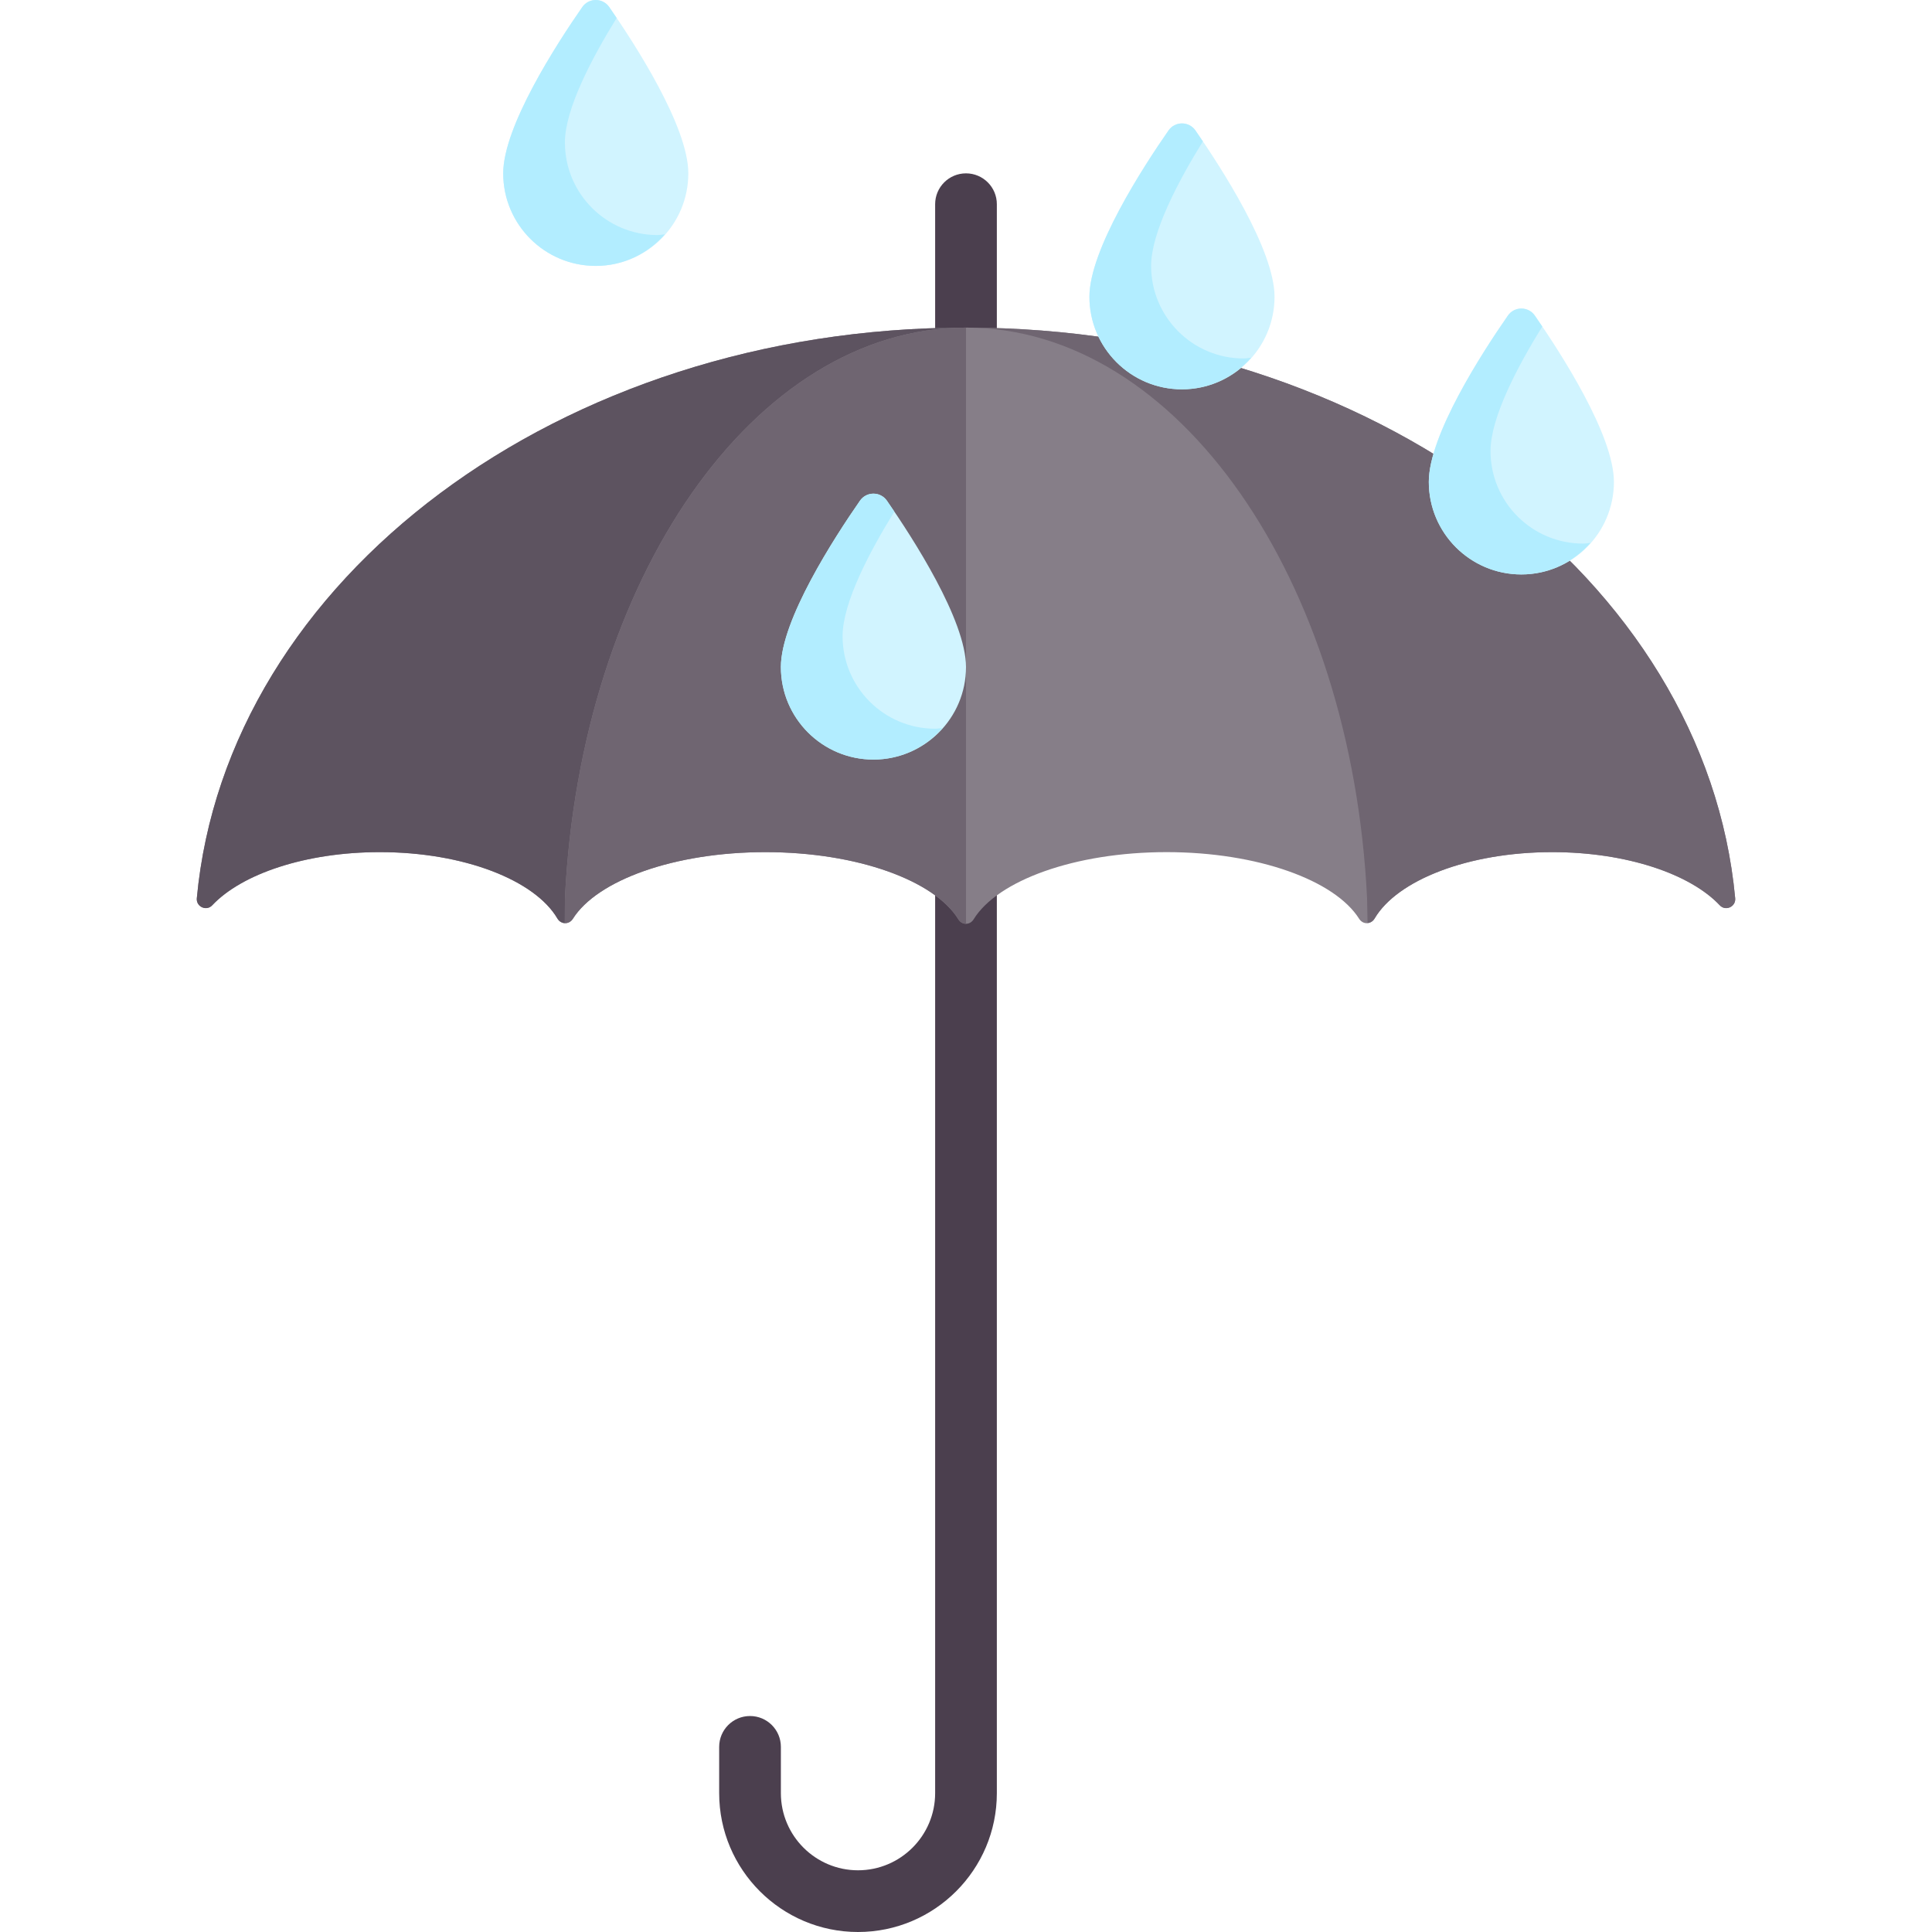
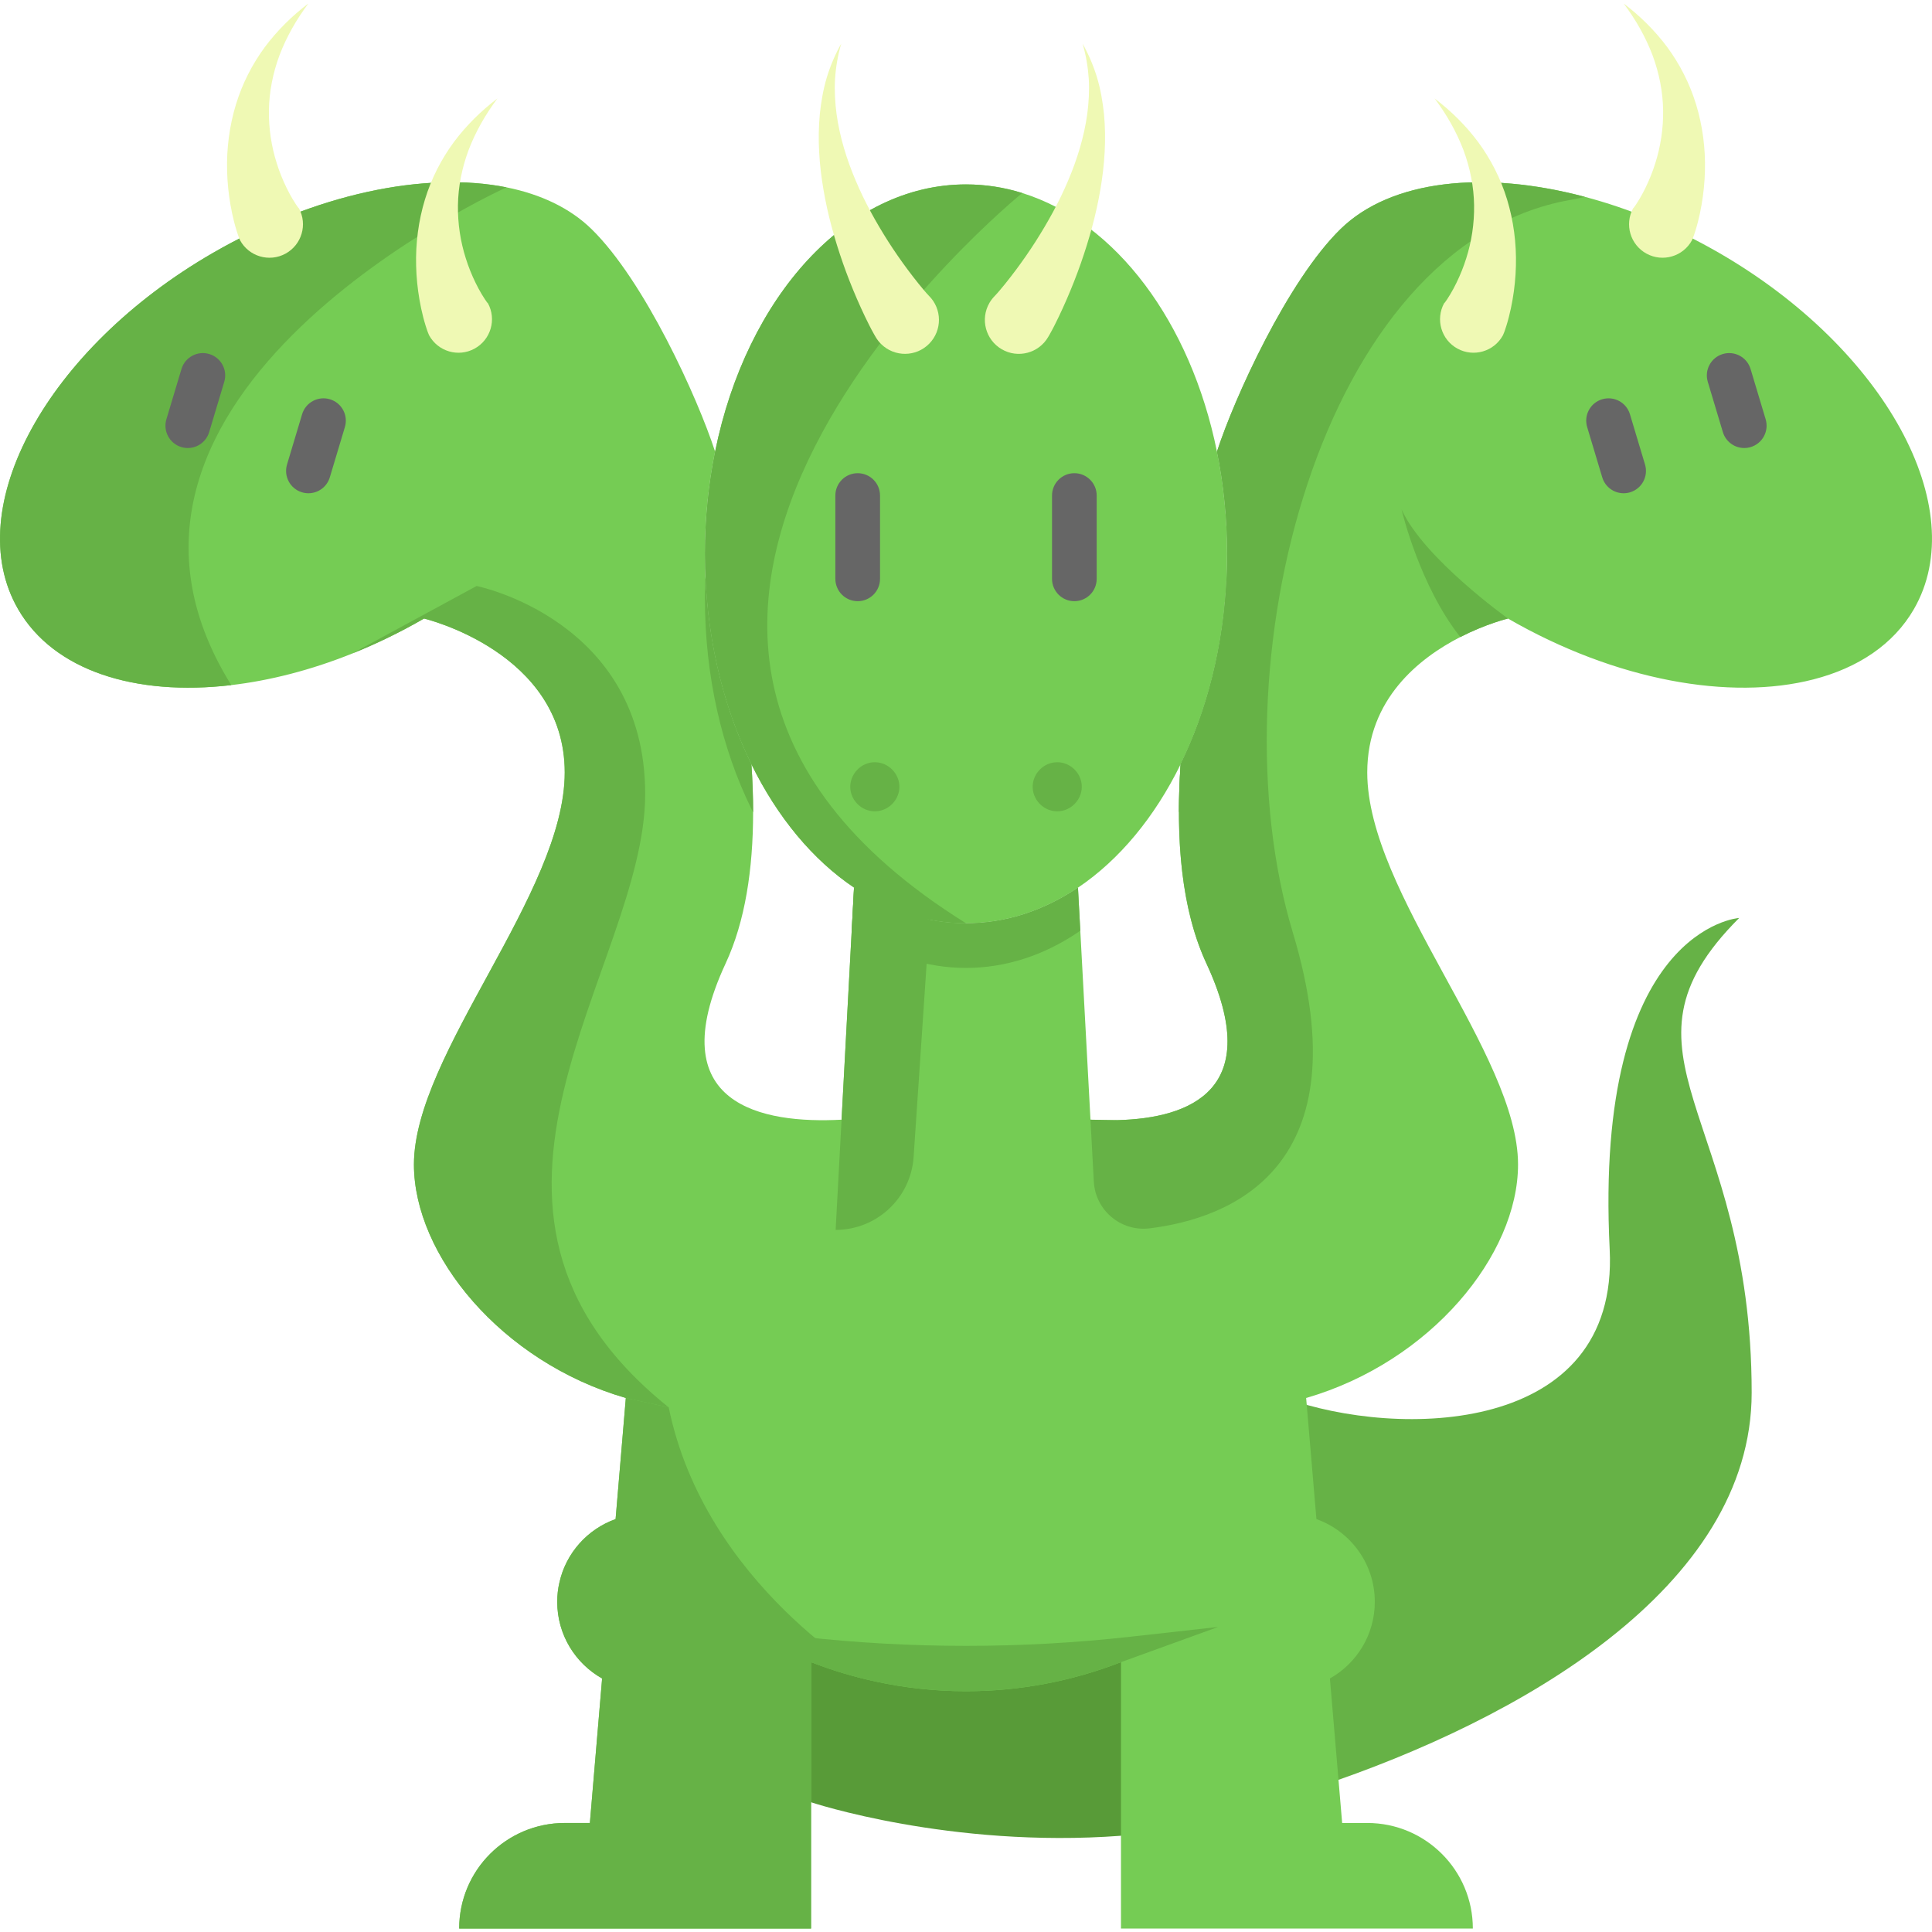
- <svg xmlns="http://www.w3.org/2000/svg" version="1.1" id="Capa_1" x="0px" y="0px" viewBox="0 0 512 512" style="enable-background:new 0 0 512 512;" xml:space="preserve">
-   <path style="fill:#4B3F4E;" d="M227.382,512c-20.289,0-36.794-16.505-36.794-36.794V462.94c0-4.519,3.661-8.176,8.176-8.176  s8.176,3.657,8.176,8.176v12.265c0,11.275,9.171,20.441,20.441,20.441c11.271,0,20.441-9.167,20.441-20.441V54.117  c0-4.519,3.661-8.176,8.176-8.176c4.515,0,8.176,3.657,8.176,8.176v421.089C264.176,495.495,247.672,512,227.382,512z" />
-   <path style="fill:#867E88;" d="M459.843,238.059c0.207,2.229-2.539,3.496-4.073,1.865c-7.839-8.332-24.781-14.101-44.417-14.101  c-22.275,0-41.082,7.422-47.068,17.591c-0.958,1.627-3.096,1.666-4.103,0.069c-6.437-10.203-26.849-17.659-51.034-17.659  c-24.302,0-44.794,7.528-51.127,17.807c-0.972,1.578-3.069,1.578-4.041,0c-6.332-10.279-26.825-17.807-51.127-17.807  c-24.185,0-44.597,7.456-51.034,17.659c-1.008,1.597-3.145,1.559-4.103-0.069c-5.986-10.168-24.794-17.591-47.068-17.591  c-19.636,0-36.578,5.768-44.417,14.101c-1.534,1.631-4.28,0.364-4.073-1.865C60.014,153.485,148.276,86.822,256,86.822  S451.986,153.485,459.843,238.059z" />
-   <path style="fill:#6F6571;" d="M256,86.822c56.17,0,102.192,66.663,106.288,151.235c0.023,0.483,0.075,3.009,0.132,6.551  c0.72-0.068,1.421-0.443,1.864-1.195c5.987-10.168,24.794-17.591,47.069-17.591c19.636,0,36.578,5.768,44.417,14.1  c1.534,1.631,4.28,0.364,4.073-1.865C451.986,153.485,363.724,86.822,256,86.822z" />
-   <path style="fill:#5D5360;" d="M52.157,238.057c-0.207,2.229,2.539,3.496,4.073,1.865c7.839-8.332,24.78-14.1,44.417-14.1  c22.275,0,41.082,7.422,47.069,17.591c0.464,0.788,1.207,1.186,1.962,1.223c0.008-3.786,0.019-6.267,0.034-6.579  C153.808,153.485,199.83,86.822,256,86.822C148.276,86.822,60.014,153.485,52.157,238.057z" />
-   <path style="fill:#6F6571;" d="M149.712,238.057c-0.015,0.312-0.026,2.792-0.034,6.579c0.804,0.04,1.621-0.331,2.141-1.155  c6.437-10.203,26.849-17.659,51.034-17.659c24.302,0,44.794,7.528,51.126,17.807c0.486,0.788,1.253,1.183,2.021,1.183V86.822  C199.83,86.822,153.808,153.485,149.712,238.057z" />
-   <path style="fill:#D1F4FF;" d="M182.412,45.941c0,13.547-10.982,24.529-24.529,24.529c-13.547,0-24.529-10.982-24.529-24.529  c0-12.42,14.15-34.274,20.956-44.067c1.736-2.498,5.411-2.498,7.147,0C168.262,11.666,182.412,33.52,182.412,45.941z" />
-   <path style="fill:#B2EDFF;" d="M174.235,62.293c-13.547,0-24.529-10.982-24.529-24.529c0-8.826,7.138-22.361,13.716-33.001  c-0.681-1.008-1.38-2.046-1.966-2.889c-1.736-2.498-5.411-2.498-7.147,0c-6.806,9.793-20.956,31.646-20.956,44.067  c0,13.547,10.982,24.529,24.529,24.529c7.329,0,13.833-3.279,18.328-8.376C175.547,62.147,174.912,62.293,174.235,62.293z" />
-   <path style="fill:#D1F4FF;" d="M337.765,78.646c0,13.547-10.982,24.529-24.529,24.529s-24.529-10.982-24.529-24.529  c0-12.42,14.15-34.274,20.956-44.067c1.736-2.498,5.411-2.498,7.147,0C323.615,44.373,337.765,66.225,337.765,78.646z" />
-   <path style="fill:#B2EDFF;" d="M329.588,94.998c-13.547,0-24.529-10.982-24.529-24.529c0-8.826,7.138-22.361,13.716-33.001  c-0.681-1.008-1.38-2.046-1.966-2.889c-1.736-2.498-5.411-2.498-7.147,0c-6.806,9.793-20.956,31.646-20.956,44.067  c0,13.547,10.982,24.529,24.529,24.529c7.329,0,13.833-3.279,18.328-8.376C330.9,94.853,330.265,94.998,329.588,94.998z" />
-   <path style="fill:#D1F4FF;" d="M427.706,127.704c0,13.547-10.982,24.529-24.529,24.529s-24.529-10.982-24.529-24.529  c0-12.42,14.15-34.274,20.956-44.067c1.736-2.498,5.411-2.498,7.147,0C413.556,93.431,427.706,115.285,427.706,127.704z" />
-   <path style="fill:#B2EDFF;" d="M419.53,144.057c-13.547,0-24.529-10.982-24.529-24.529c0-8.826,7.138-22.361,13.716-33.001  c-0.681-1.008-1.38-2.046-1.966-2.889c-1.736-2.498-5.411-2.498-7.147,0c-6.806,9.793-20.956,31.646-20.956,44.067  c0,13.547,10.982,24.529,24.529,24.529c7.329,0,13.833-3.279,18.328-8.376C420.842,143.912,420.206,144.057,419.53,144.057z" />
-   <path style="fill:#D1F4FF;" d="M256,176.764c0,13.547-10.982,24.529-24.529,24.529s-24.529-10.982-24.529-24.529  c0-12.42,14.15-34.274,20.956-44.067c1.736-2.498,5.411-2.498,7.147,0C241.85,142.49,256,164.343,256,176.764z" />
-   <path style="fill:#B2EDFF;" d="M247.824,193.117c-13.547,0-24.529-10.982-24.529-24.529c0-8.826,7.138-22.361,13.716-33.001  c-0.681-1.008-1.38-2.046-1.966-2.889c-1.736-2.498-5.411-2.498-7.147,0c-6.806,9.793-20.956,31.646-20.956,44.067  c0,13.547,10.982,24.529,24.529,24.529c7.329,0,13.833-3.279,18.328-8.376C249.136,192.971,248.5,193.117,247.824,193.117z" />
+ <svg xmlns="http://www.w3.org/2000/svg" version="1.1" id="Layer_1" x="0px" y="0px" viewBox="0 0 512 512" style="enable-background:new 0 0 512 512;" xml:space="preserve">
+   <path style="fill:#589B38;" d="M214.94,477.618c0,0,36.847,12.263,82.134,8.877l35.277-31.048l-44.979-70.23l-102.447,10.189  l4.26,42.681" />
+   <path style="fill:#66B246;" d="M340.625,370.496c29.781,10.771,88.42,9.99,85.958-39.392c-4.249-85.259,34.326-87.84,34.326-87.84  c-36.398,36.398,3.302,51.489,3.302,125.8c0,51.844-62,86.857-114.863,104.447" />
+   <path style="fill:#75CC54;" d="M507.206,161.424c-5.397,9.351-14.796,15.577-26.609,18.619  c-21.992,5.682-52.365,0.391-80.963-16.122c0,0-5.693,1.349-12.642,4.9c-10.819,5.54-24.656,16.417-24.656,35.889  c0,31.971,39.961,74.595,39.961,103.902c0,23.91-23.058,52.259-56.153,61.87v0.012l2.722,32.077  c9.008,3.22,15.471,11.801,15.471,21.921c0,8.735-4.806,16.323-11.896,20.324l3.243,38.292h6.652  c15.447,0,27.982,12.523,27.982,27.97H297.07v-70.594c-13.198,5.137-27.141,7.706-41.061,7.706c-7.99,0-15.979-0.84-23.815-2.533  c0,0-0.012,0-0.012-0.012c-5.847-1.243-11.612-2.971-17.246-5.161v70.594h-93.249c0-7.717,3.125-14.713,8.191-19.779  c5.066-5.054,12.05-8.191,19.779-8.191h6.664l3.243-38.292c-7.102-4.001-11.896-11.588-11.896-20.324  c0-1.74,0.189-3.433,0.568-5.066c1.728-7.848,7.445-14.192,14.902-16.855l2.391-28.23l0.32-3.847v-0.012  c-33.095-9.611-56.153-37.96-56.153-61.87c0-29.308,39.961-71.931,39.961-103.902c0-31.959-37.285-40.789-37.285-40.789  c-6.321,3.646-12.713,6.747-19.104,9.292l-0.059,0.036c-10.89,4.356-21.708,7.114-31.923,8.309  c-25.425,2.983-47.063-3.788-56.496-20.134c-15.435-26.763,7.682-69.019,51.631-94.397c27.094-15.648,56.224-21.708,77.814-17.376  c9.067,1.823,16.808,5.48,22.501,11.032c14.038,13.695,28.148,44.743,32.764,58.97h0.012c-1.764,8.605-2.699,17.708-2.699,27.118  c0,2.036,0.047,4.06,0.13,6.06c0.793,18.406,5.184,35.439,12.192,49.702v0.012c0.296,4.32,0.45,8.57,0.45,12.724  c-0.012,15.08-2.107,28.917-7.291,40.067c-17.518,37.664,9.895,42.505,30.728,41.393l2.687-50.105l0.616-11.387l0.012-0.012  c8.984,6.06,19.045,9.446,29.663,9.446c10.617,0,20.679-3.385,29.674-9.434l0.616,11.399l2.699,50.093  c2.332,0.13,4.758,0.178,7.185,0.118c19.235-0.509,39.096-8.073,23.543-41.511c-5.184-11.15-7.28-24.987-7.291-40.067  c0-4.155,0.154-8.404,0.45-12.724v-0.012c7.007-14.263,11.399-31.296,12.192-49.702c0.083-2,0.13-4.024,0.13-6.06  c0-9.41-0.935-18.513-2.699-27.118h0.012c4.616-14.228,18.726-45.275,32.764-58.97c13.375-13.044,38.043-15.624,64.758-8.511  c11.718,3.101,23.827,8.084,35.557,14.855C499.536,92.405,522.653,134.662,507.206,161.424z" />
+   <g>
+     <path style="fill:#66B246;" d="M165.854,370.496v-0.012c-33.095-9.611-56.153-37.96-56.153-61.87   c0-29.308,39.961-71.931,39.961-103.902c0-31.959-37.285-40.789-37.285-40.789c-6.321,3.646-12.713,6.747-19.104,9.292   l33.036-17.921c0,0,44.672,8.972,44.672,55.135s-59.716,109.655,6.238,162.541L165.854,370.496z" />
+     <path style="fill:#66B246;" d="M61.289,181.56c-25.425,2.983-47.063-3.788-56.496-20.134   c-15.435-26.763,7.682-69.019,51.631-94.397c27.094-15.648,56.224-21.708,77.814-17.376   C134.238,49.652,13.149,104.172,61.289,181.56z" />
+     <path style="fill:#66B246;" d="M232.186,445.647c-5.847-1.243-11.612-2.971-17.246-5.161v70.594h-93.249   c0-7.717,3.125-14.713,8.191-19.779c5.066-5.054,12.05-8.191,19.779-8.191h6.664l3.243-38.292   c-7.102-4.001-11.896-11.588-11.896-20.324c0-1.74,0.189-3.433,0.568-5.066c1.728-7.848,7.445-14.192,14.902-16.855l2.706-32.09   l11.368,2.487C186.852,419.95,230.813,444.89,232.186,445.647z" />
+   </g>
+   <path style="fill:#75CC54;" d="M325.199,146.772c0,20.726-4.545,39.949-12.322,55.762v0.012  c-6.865,13.991-16.24,25.319-27.201,32.693c-8.996,6.049-19.057,9.434-29.674,9.434s-20.679-3.385-29.663-9.446  c-10.961-7.362-20.335-18.69-27.201-32.681v-0.012c-7.777-15.814-12.322-35.036-12.322-55.762c0-9.41,0.935-18.513,2.699-27.118  c8.297-40.884,34.93-70.783,66.486-70.783c5.125,0,10.108,0.781,14.914,2.284c24.81,7.706,44.636,34.243,51.584,68.499  C324.264,128.259,325.199,137.362,325.199,146.772z" />
+   <g>
+     <path style="fill:#66B246;" d="M199.134,202.545c0.296,4.32,0.45,8.57,0.45,12.724c-0.154-0.296-0.308-0.592-0.45-0.888v-0.012   c-7.777-15.814-12.322-35.036-12.322-55.762c0-1.941,0.036-3.871,0.13-5.776c0.793,18.406,5.184,35.439,12.192,49.702V202.545z" />
+     <path style="fill:#66B246;" d="M285.671,235.238l0.616,11.399c-0.201,0.154-0.414,0.296-0.616,0.438   c-8.996,6.049-19.057,9.434-29.674,9.434c-10.617,0-20.679-3.385-29.663-9.446c-0.213-0.142-0.426-0.284-0.627-0.438l0.616-11.387   l0.012-0.012c8.984,6.06,19.045,9.446,29.663,9.446C266.614,244.672,276.675,241.286,285.671,235.238z" />
+     <path style="fill:#66B246;" d="M325.194,158.607c0,20.726-4.545,39.949-12.322,55.762v0.012c-0.142,0.296-0.296,0.592-0.45,0.888   c0-4.155,0.154-8.404,0.45-12.724v-0.012c7.007-14.263,11.399-31.296,12.192-49.702   C325.158,154.737,325.194,156.666,325.194,158.607z" />
+     <path style="fill:#66B246;" d="M288.986,296.73l7.19,0.12c19.235-0.509,39.096-8.073,23.543-41.511   c-6.617-14.228-8.203-32.835-6.842-52.791v-0.012c7.777-15.814,12.322-35.036,12.322-55.762c0-9.41-0.935-18.513-2.699-27.118   h0.012c4.616-14.228,18.726-45.275,32.764-58.97c13.375-13.044,38.043-15.624,64.758-8.511c-1.267,0.296-2.616,0.58-4.036,0.829   C349.712,64.84,321.456,176.93,342.61,247.124c18.832,62.49-16.795,75.813-37.962,78.4c-7.585,0.927-14.364-4.763-14.776-12.393   L288.986,296.73" />
+     <path style="fill:#66B246;" d="M226.327,235.239l-3.302,61.491l-1.574,29.201l0,0c10.899,0,19.934-8.447,20.667-19.321   l4.238-62.885L226.327,235.239z" />
+     <path style="fill:#66B246;" d="M256.002,244.673c-10.617,0-20.679-3.385-29.663-9.446c-10.961-7.362-20.335-18.69-27.201-32.681   v-0.012c-7.777-15.814-12.322-35.036-12.322-55.762c0-9.41,0.935-18.513,2.699-27.118c8.297-40.884,34.93-70.783,66.486-70.783   c5.125,0,10.108,0.781,14.914,2.284C270.916,51.155,129.357,165.768,256.002,244.673z" />
+   </g>
+   <g>
+     <path style="fill:#666666;" d="M49.768,118.73c-0.563,0-1.135-0.08-1.703-0.251c-3.131-0.939-4.907-4.239-3.968-7.369l3.996-13.32   c0.94-3.13,4.234-4.91,7.369-3.968c3.131,0.939,4.907,4.239,3.968,7.369l-3.996,13.32C54.665,117.074,52.314,118.73,49.768,118.73z   " />
+     <path style="fill:#666666;" d="M81.737,130.718c-0.563,0-1.135-0.08-1.703-0.251c-3.131-0.939-4.907-4.239-3.968-7.369l3.996-13.32   c0.939-3.131,4.235-4.909,7.369-3.968c3.131,0.939,4.907,4.239,3.968,7.369l-3.996,13.32   C86.635,129.062,84.283,130.718,81.737,130.718z" />
+     <path style="fill:#666666;" d="M227.298,159.32c-3.268,0-5.918-2.65-5.918-5.918v-22.084c0-3.268,2.65-5.918,5.918-5.918   c3.268,0,5.918,2.65,5.918,5.918v22.084C233.216,156.67,230.567,159.32,227.298,159.32z" />
+     <path style="fill:#666666;" d="M284.715,159.32c-3.268,0-5.918-2.65-5.918-5.918v-22.084c0-3.268,2.65-5.918,5.918-5.918   s5.918,2.65,5.918,5.918v22.084C290.633,156.67,287.983,159.32,284.715,159.32z" />
+   </g>
+   <g>
+     <path style="fill:#EFF9B4;" d="M63.617,63.672c-0.295-0.653-0.384-0.955-0.542-1.393c-0.137-0.4-0.269-0.795-0.385-1.18   c-0.24-0.775-0.453-1.534-0.645-2.292c-0.386-1.515-0.711-3.015-0.966-4.52c-0.523-3.005-0.824-6.012-0.894-9.015   c-0.161-5.996,0.632-11.972,2.334-17.561c1.699-5.596,4.37-10.758,7.678-15.248c3.345-4.478,7.277-8.312,11.537-11.542   c-3.218,4.277-5.831,8.902-7.649,13.683c-1.787,4.797-2.745,9.747-2.817,14.605s0.658,9.615,2.087,14.097   c0.703,2.241,1.581,4.415,2.593,6.482c0.498,1.036,1.046,2.038,1.613,2.996c0.282,0.479,0.575,0.946,0.869,1.383   c0.147,0.224,0.294,0.43,0.438,0.63c0.124,0.16,0.327,0.453,0.341,0.386c2.345,4.306,0.754,9.698-3.552,12.041   C71.352,69.567,65.961,67.978,63.617,63.672z" />
+     <path style="fill:#EFF9B4;" d="M113.711,88.846c-0.295-0.653-0.384-0.955-0.543-1.393c-0.137-0.399-0.269-0.795-0.385-1.18   c-0.24-0.775-0.453-1.534-0.645-2.292c-0.386-1.515-0.711-3.015-0.966-4.52c-0.523-3.005-0.824-6.013-0.894-9.015   c-0.161-5.996,0.632-11.972,2.334-17.561c1.699-5.595,4.37-10.758,7.678-15.248c3.345-4.478,7.277-8.311,11.537-11.541   c-3.218,4.277-5.831,8.902-7.649,13.683c-1.787,4.797-2.745,9.747-2.817,14.605c-0.072,4.859,0.658,9.615,2.087,14.097   c0.703,2.241,1.581,4.415,2.593,6.482c0.498,1.036,1.046,2.038,1.613,2.996c0.282,0.479,0.575,0.946,0.869,1.383   c0.147,0.225,0.294,0.43,0.438,0.63c0.124,0.16,0.327,0.453,0.341,0.386c2.345,4.306,0.754,9.698-3.552,12.041   C121.446,94.743,116.055,93.152,113.711,88.846z" />
+   </g>
+   <g>
+     <path style="fill:#666666;" d="M462.244,118.73c-2.546,0-4.897-1.656-5.666-4.219l-3.996-13.32   c-0.939-3.131,0.838-6.431,3.968-7.369c3.131-0.939,6.431,0.838,7.37,3.968l3.996,13.32c0.939,3.131-0.838,6.431-3.968,7.369   C463.381,118.648,462.808,118.73,462.244,118.73z" />
+     <path style="fill:#666666;" d="M430.276,130.718c-2.546,0-4.897-1.656-5.666-4.219l-3.996-13.32   c-0.939-3.131,0.838-6.431,3.968-7.369c3.132-0.937,6.43,0.838,7.37,3.968l3.996,13.32c0.939,3.131-0.838,6.431-3.968,7.369   C431.412,130.636,430.839,130.718,430.276,130.718z" />
+   </g>
+   <g>
+     <path style="fill:#EFF9B4;" d="M432.802,55.181c0.015,0.067,0.217-0.225,0.341-0.386c0.144-0.2,0.291-0.405,0.438-0.63   c0.294-0.437,0.587-0.903,0.869-1.383c0.567-0.958,1.115-1.96,1.613-2.996c1.012-2.067,1.889-4.241,2.593-6.482   c1.429-4.483,2.159-9.24,2.087-14.097c-0.072-4.858-1.03-9.807-2.817-14.605c-1.818-4.781-4.43-9.407-7.649-13.683   c4.26,3.23,8.192,7.063,11.537,11.542c3.308,4.488,5.98,9.652,7.678,15.248c1.702,5.589,2.495,11.564,2.334,17.561   c-0.07,3.002-0.37,6.009-0.894,9.015c-0.254,1.506-0.58,3.005-0.966,4.52c-0.192,0.758-0.405,1.516-0.645,2.292   c-0.116,0.384-0.247,0.78-0.385,1.18c-0.159,0.438-0.249,0.741-0.543,1.393c-2.345,4.306-7.735,5.896-12.041,3.552   C432.048,64.879,430.458,59.487,432.802,55.181z" />
+     <path style="fill:#EFF9B4;" d="M382.708,80.356c0.015,0.067,0.217-0.225,0.341-0.386c0.144-0.2,0.291-0.405,0.438-0.63   c0.294-0.437,0.587-0.903,0.869-1.383c0.567-0.958,1.115-1.96,1.613-2.996c1.012-2.067,1.889-4.24,2.593-6.482   c1.429-4.483,2.159-9.24,2.087-14.097s-1.03-9.807-2.817-14.605c-1.818-4.781-4.43-9.407-7.649-13.683   c4.26,3.23,8.192,7.063,11.537,11.541c3.308,4.49,5.98,9.652,7.678,15.248c1.702,5.589,2.495,11.564,2.334,17.561   c-0.07,3.002-0.37,6.009-0.894,9.015c-0.254,1.504-0.58,3.005-0.966,4.52c-0.192,0.758-0.405,1.516-0.645,2.292   c-0.116,0.384-0.247,0.78-0.385,1.18c-0.159,0.438-0.249,0.741-0.542,1.393c-2.345,4.306-7.735,5.897-12.041,3.552   C381.954,90.053,380.364,84.663,382.708,80.356z" />
+     <path style="fill:#EFF9B4;" d="M231.671,88.643c-0.548-0.943-0.888-1.635-1.304-2.44l-1.145-2.322   c-0.734-1.547-1.443-3.092-2.114-4.648c-1.348-3.109-2.583-6.249-3.701-9.428c-2.219-6.36-4.047-12.851-5.168-19.487   c-1.146-6.613-1.606-13.385-0.982-20.031c0.341-3.319,0.91-6.599,1.851-9.755c0.962-3.151,2.243-6.161,3.818-8.956   c-0.897,3.091-1.427,6.224-1.633,9.345c-0.185,3.128,0.008,6.241,0.402,9.297c0.852,6.117,2.675,12.014,5.076,17.645   c2.374,5.639,5.356,11.018,8.634,16.163c1.646,2.57,3.385,5.079,5.199,7.509c0.903,1.218,1.833,2.409,2.769,3.579l1.418,1.717   c0.455,0.53,0.992,1.172,1.359,1.534c3.539,3.489,3.581,9.186,0.091,12.727c-3.489,3.539-9.188,3.581-12.727,0.091   c-0.573-0.565-1.053-1.186-1.443-1.848L231.671,88.643z" />
+     <path style="fill:#EFF9B4;" d="M263.681,78.368c0.368-0.362,0.904-1.004,1.359-1.534l1.418-1.717   c0.935-1.171,1.865-2.363,2.769-3.579c1.813-2.431,3.552-4.939,5.199-7.509c3.278-5.145,6.26-10.524,8.634-16.163   c2.4-5.631,4.223-11.527,5.076-17.645c0.394-3.055,0.587-6.168,0.402-9.297c-0.206-3.121-0.736-6.254-1.633-9.345   c1.575,2.795,2.857,5.805,3.819,8.956c0.941,3.156,1.51,6.436,1.851,9.755c0.623,6.646,0.163,13.418-0.982,20.031   c-1.122,6.636-2.949,13.127-5.168,19.487c-1.119,3.178-2.353,6.318-3.701,9.428c-0.67,1.557-1.38,3.101-2.114,4.648l-1.145,2.322   c-0.417,0.805-0.756,1.496-1.304,2.44l-0.38,0.655c-2.498,4.298-8.005,5.757-12.303,3.26c-4.298-2.498-5.757-8.005-3.26-12.303   C262.622,79.561,263.138,78.91,263.681,78.368z" />
+   </g>
+   <g>
+     <path style="fill:#66B246;" d="M322.827,431.158l-25.745,9.327l-0.012,0.012v-0.012c-13.198,5.137-27.141,7.706-41.061,7.706   c-7.99,0-15.979-0.84-23.815-2.533c0,0-0.012,0-0.012-0.012c-5.847-1.243-11.612-2.971-17.246-5.161l-25.745-9.327l23.26,2.592   c28.949,3.225,58.165,3.225,87.114,0L322.827,431.158z" />
+     <path style="fill:#66B246;" d="M231.837,215.009c-3.407,0-6.307-2.75-6.499-6.143c-0.208-3.665,2.817-6.883,6.494-6.871   c3.68,0.012,6.715,3.183,6.505,6.871C238.145,212.258,235.244,215.009,231.837,215.009z" />
+     <path style="fill:#66B246;" d="M280.179,215.009c-3.384,0-6.265-2.707-6.495-6.085c-0.234-3.453,2.398-6.524,5.815-6.89   c3.55-0.38,6.788,2.288,7.152,5.827C287.038,211.626,283.957,215.009,280.179,215.009z" />
+     <path style="fill:#66B246;" d="M399.635,163.922c0,0-5.693,1.349-12.642,4.9c-10.665-13.458-15.376-33.001-15.565-33.805   C377.358,148.037,399.635,163.922,399.635,163.922z" />
+   </g>
  <g>
</g>
  <g>
</g>
  <g>
</g>
  <g>
</g>
  <g>
</g>
  <g>
</g>
  <g>
</g>
  <g>
</g>
  <g>
</g>
  <g>
</g>
  <g>
</g>
  <g>
</g>
  <g>
</g>
  <g>
</g>
  <g>
</g>
</svg>
